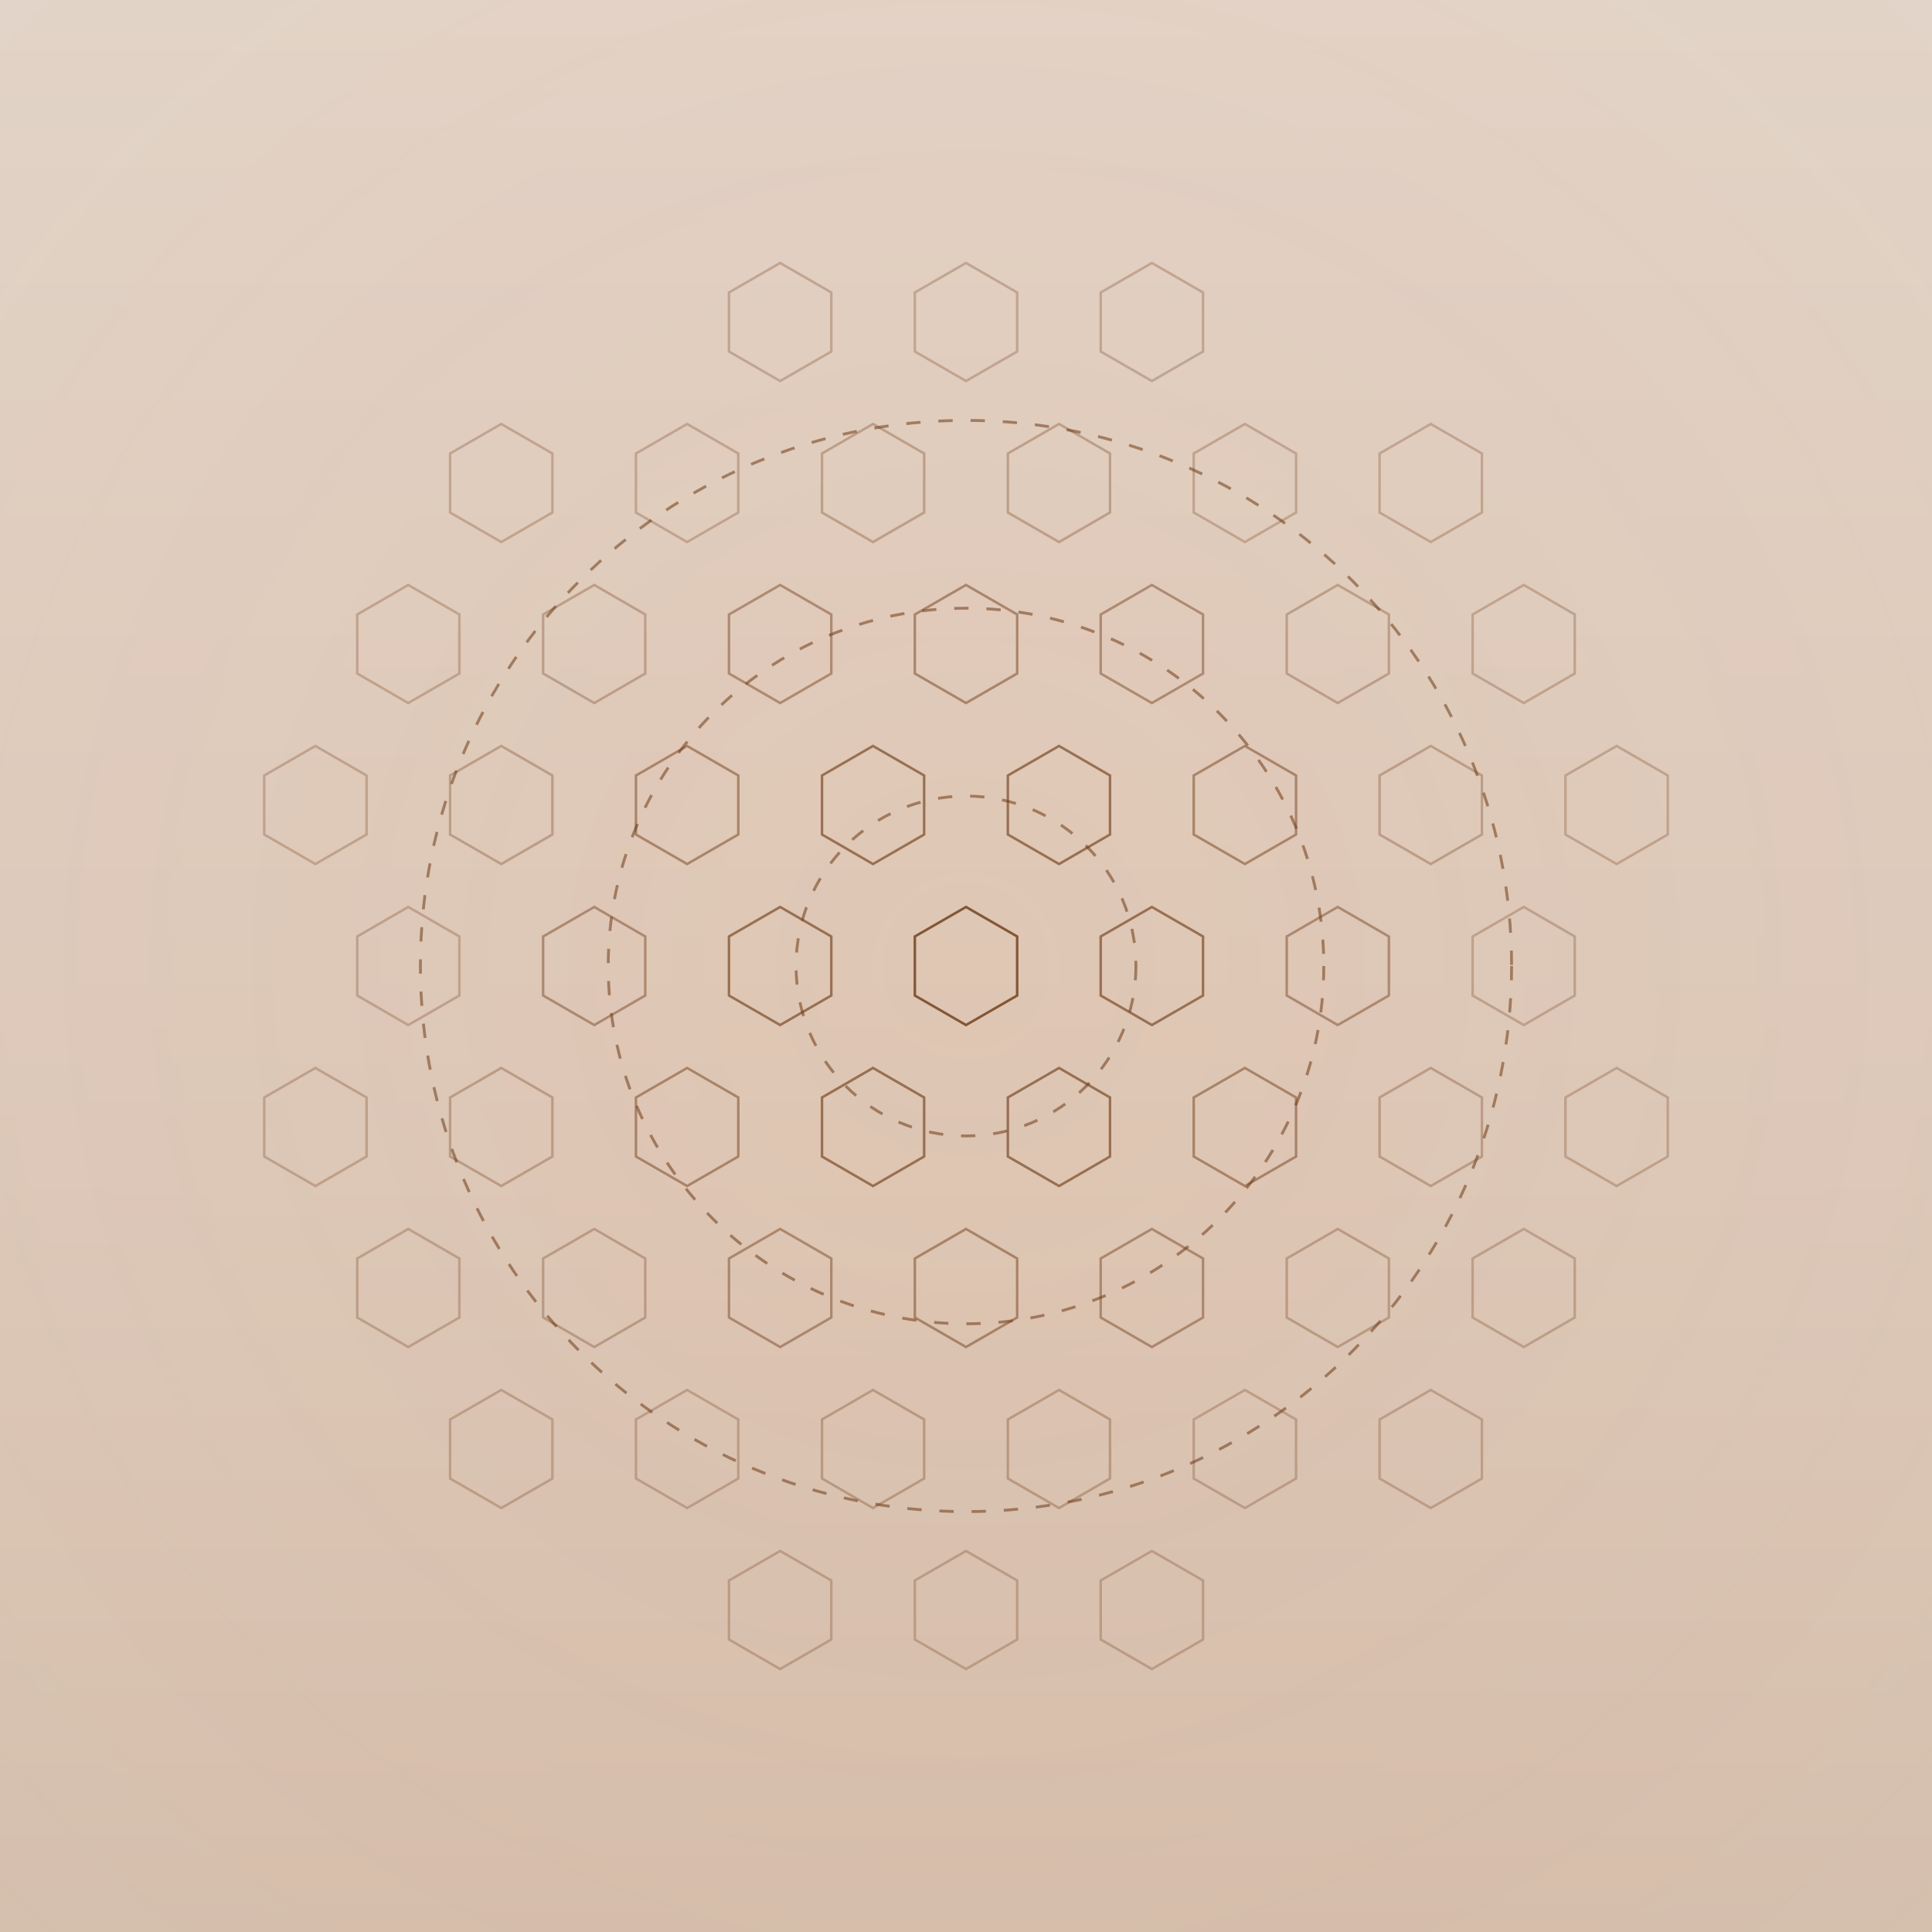
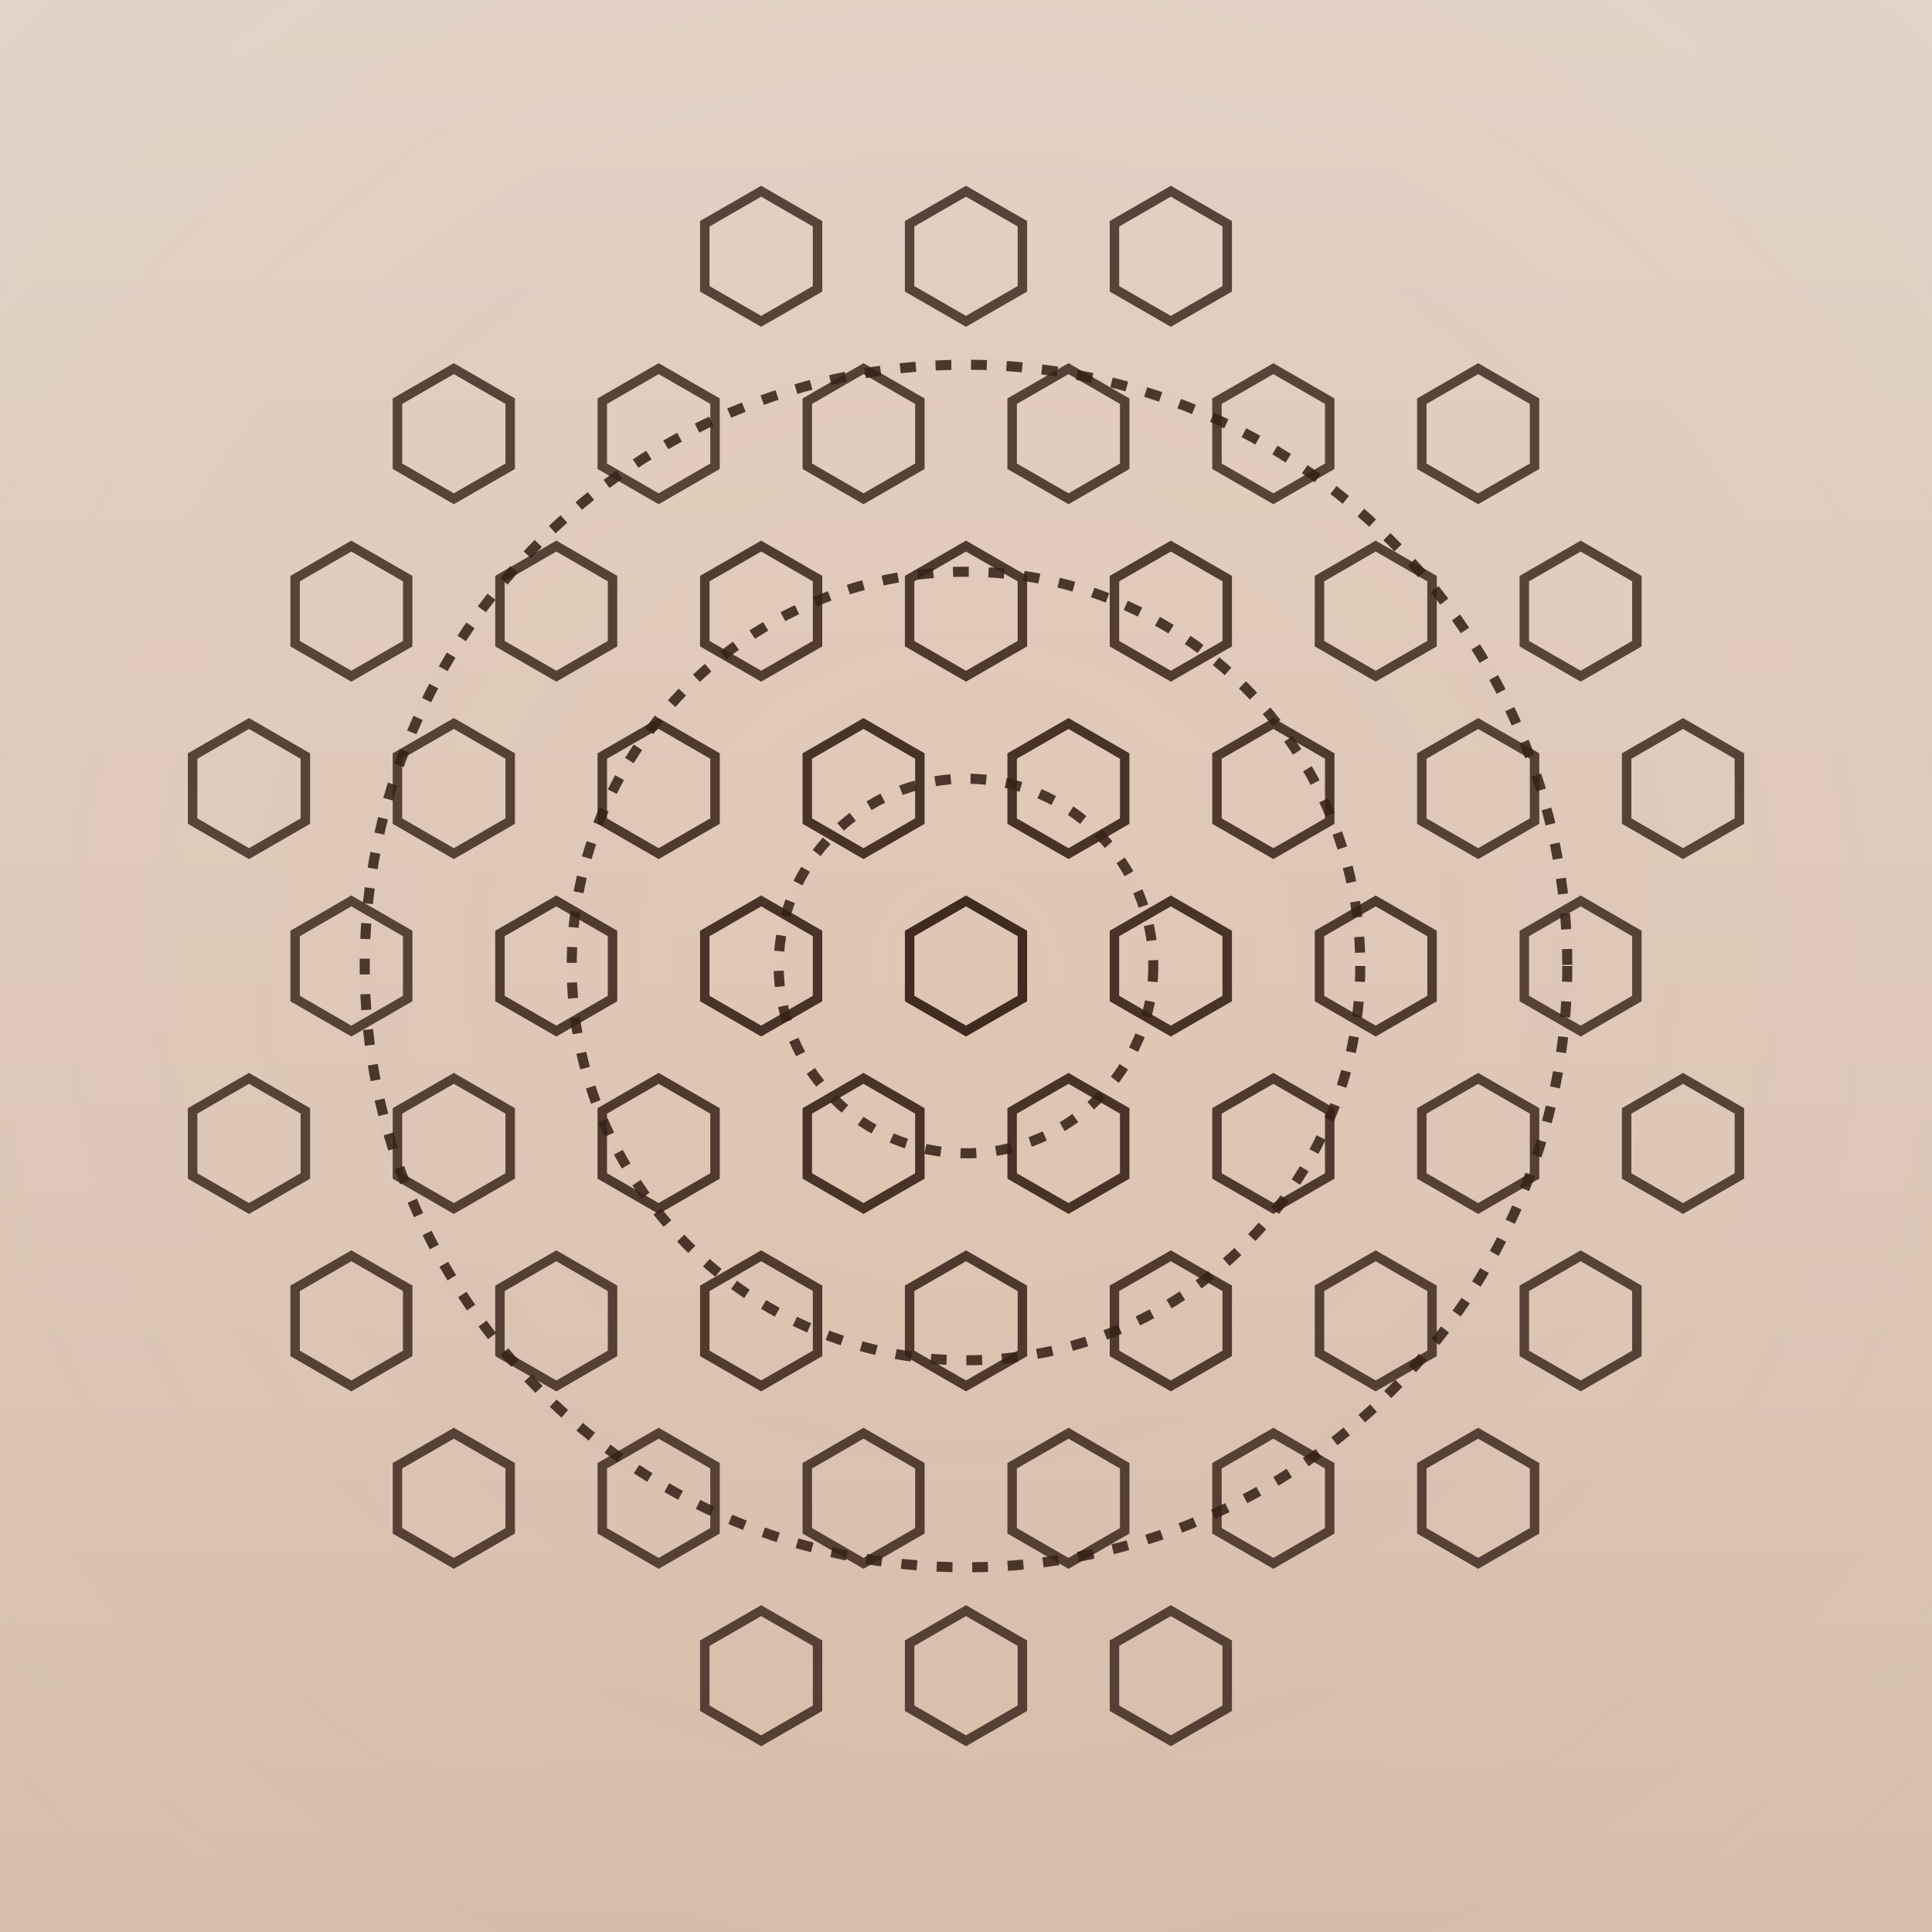
- <svg xmlns="http://www.w3.org/2000/svg" viewBox="260 650 1080 1080" width="100%" height="100%">
+ <svg xmlns="http://www.w3.org/2000/svg" viewBox="310 700 980 980" width="100%" height="100%">
  <defs>
    <linearGradient id="bg-elemental-asymmetries" x1="0%" y1="0%" x2="0%" y2="100%">
      <stop offset="0%" stop-color="#e2d4c9" />
      <stop offset="60%" stop-color="#dccabc" />
      <stop offset="100%" stop-color="#d5bfae" />
    </linearGradient>
    <radialGradient id="halo-elemental-asymmetries" cx="50%" cy="50%" r="75%">
      <stop offset="0%" stop-color="#f97316" stop-opacity="0.06" />
      <stop offset="55%" stop-color="#f97316" stop-opacity="0.03" />
      <stop offset="100%" stop-color="#f97316" stop-opacity="0.00" />
    </radialGradient>
  </defs>
-   <rect x="260" y="650" width="1080" height="1080" fill="url(#bg-elemental-asymmetries)" />
-   <rect x="260" y="650" width="1080" height="1080" fill="url(#halo-elemental-asymmetries)" />
+   <rect x="310" y="700" width="980" height="980" fill="url(#bg-elemental-asymmetries)" />
+   <rect x="310" y="700" width="980" height="980" fill="url(#halo-elemental-asymmetries)" />
  <g class="emblem-lattice" transform="translate(0, -210)">
-     <polygon points="724.7,1023.5 724.7,1056.5 696.1,1073.0 667.5,1056.5 667.5,1023.5 696.1,1007.0" stroke="#6e3a15" stroke-width="1.4" fill="none" opacity="0.28" />
-     <polygon points="828.6,1023.5 828.6,1056.5 800.0,1073.0 771.4,1056.5 771.4,1023.5 800.0,1007.0" stroke="#6e3a15" stroke-width="1.4" fill="none" opacity="0.28" />
-     <polygon points="932.5,1023.5 932.5,1056.5 903.9,1073.0 875.3,1056.5 875.3,1023.5 903.9,1007.0" stroke="#6e3a15" stroke-width="1.4" fill="none" opacity="0.28" />
-     <polygon points="568.8,1113.5 568.8,1146.5 540.2,1163.0 511.6,1146.5 511.6,1113.5 540.2,1097.0" stroke="#6e3a15" stroke-width="1.4" fill="none" opacity="0.28" />
-     <polygon points="672.7,1113.5 672.7,1146.5 644.1,1163.0 615.5,1146.5 615.5,1113.5 644.1,1097.0" stroke="#6e3a15" stroke-width="1.4" fill="none" opacity="0.28" />
-     <polygon points="776.6,1113.5 776.6,1146.5 748.0,1163.0 719.5,1146.5 719.5,1113.5 748.0,1097.0" stroke="#6e3a15" stroke-width="1.4" fill="none" opacity="0.31" />
-     <polygon points="880.5,1113.5 880.5,1146.5 852.0,1163.0 823.4,1146.5 823.4,1113.5 852.0,1097.0" stroke="#6e3a15" stroke-width="1.4" fill="none" opacity="0.31" />
-     <polygon points="984.5,1113.5 984.5,1146.5 955.9,1163.0 927.3,1146.5 927.3,1113.5 955.9,1097.0" stroke="#6e3a15" stroke-width="1.4" fill="none" opacity="0.28" />
-     <polygon points="1088.4,1113.5 1088.4,1146.5 1059.8,1163.0 1031.2,1146.5 1031.2,1113.5 1059.8,1097.0" stroke="#6e3a15" stroke-width="1.4" fill="none" opacity="0.28" />
-     <polygon points="516.8,1203.5 516.8,1236.5 488.2,1253.0 459.7,1236.5 459.7,1203.5 488.2,1187.0" stroke="#6e3a15" stroke-width="1.4" fill="none" opacity="0.28" />
-     <polygon points="620.7,1203.5 620.7,1236.5 592.2,1253.0 563.6,1236.5 563.6,1203.5 592.2,1187.0" stroke="#6e3a15" stroke-width="1.4" fill="none" opacity="0.31" />
-     <polygon points="724.7,1203.5 724.7,1236.5 696.1,1253.0 667.5,1236.5 667.5,1203.5 696.1,1187.0" stroke="#6e3a15" stroke-width="1.4" fill="none" opacity="0.44" />
-     <polygon points="828.6,1203.5 828.6,1236.5 800.0,1253.0 771.4,1236.5 771.4,1203.5 800.0,1187.0" stroke="#6e3a15" stroke-width="1.4" fill="none" opacity="0.48" />
-     <polygon points="932.5,1203.5 932.5,1236.5 903.9,1253.0 875.3,1236.5 875.3,1203.5 903.9,1187.0" stroke="#6e3a15" stroke-width="1.4" fill="none" opacity="0.44" />
-     <polygon points="1036.4,1203.5 1036.4,1236.5 1007.8,1253.0 979.3,1236.5 979.3,1203.5 1007.8,1187.0" stroke="#6e3a15" stroke-width="1.4" fill="none" opacity="0.31" />
-     <polygon points="1140.3,1203.5 1140.3,1236.5 1111.8,1253.0 1083.2,1236.5 1083.2,1203.5 1111.8,1187.0" stroke="#6e3a15" stroke-width="1.4" fill="none" opacity="0.28" />
-     <polygon points="464.9,1293.5 464.9,1326.5 436.3,1343.0 407.7,1326.5 407.7,1293.5 436.3,1277.0" stroke="#6e3a15" stroke-width="1.4" fill="none" opacity="0.28" />
-     <polygon points="568.8,1293.5 568.8,1326.5 540.2,1343.0 511.6,1326.5 511.6,1293.5 540.2,1277.0" stroke="#6e3a15" stroke-width="1.4" fill="none" opacity="0.31" />
-     <polygon points="672.7,1293.5 672.7,1326.5 644.1,1343.0 615.5,1326.5 615.5,1293.5 644.1,1277.0" stroke="#6e3a15" stroke-width="1.4" fill="none" opacity="0.48" />
-     <polygon points="776.6,1293.5 776.6,1326.5 748.0,1343.0 719.5,1326.5 719.5,1293.5 748.0,1277.0" stroke="#6e3a15" stroke-width="1.4" fill="none" opacity="0.62" />
-     <polygon points="880.5,1293.5 880.5,1326.5 852.0,1343.0 823.4,1326.5 823.4,1293.5 852.0,1277.0" stroke="#6e3a15" stroke-width="1.4" fill="none" opacity="0.62" />
-     <polygon points="984.5,1293.5 984.5,1326.5 955.9,1343.0 927.3,1326.5 927.3,1293.5 955.9,1277.0" stroke="#6e3a15" stroke-width="1.4" fill="none" opacity="0.48" />
-     <polygon points="1088.4,1293.5 1088.4,1326.5 1059.8,1343.0 1031.2,1326.5 1031.2,1293.5 1059.8,1277.0" stroke="#6e3a15" stroke-width="1.4" fill="none" opacity="0.31" />
-     <polygon points="1192.3,1293.5 1192.3,1326.5 1163.7,1343.0 1135.1,1326.5 1135.1,1293.5 1163.7,1277.0" stroke="#6e3a15" stroke-width="1.4" fill="none" opacity="0.28" />
-     <polygon points="516.8,1383.5 516.8,1416.5 488.2,1433.0 459.7,1416.5 459.7,1383.5 488.2,1367.0" stroke="#6e3a15" stroke-width="1.4" fill="none" opacity="0.28" />
-     <polygon points="620.7,1383.5 620.7,1416.5 592.2,1433.0 563.6,1416.5 563.6,1383.5 592.2,1367.0" stroke="#6e3a15" stroke-width="1.4" fill="none" opacity="0.44" />
-     <polygon points="724.7,1383.5 724.7,1416.5 696.1,1433.0 667.5,1416.5 667.5,1383.5 696.1,1367.0" stroke="#6e3a15" stroke-width="1.4" fill="none" opacity="0.62" />
-     <polygon points="828.6,1383.5 828.6,1416.5 800.0,1433.0 771.4,1416.5 771.4,1383.5 800.0,1367.0" stroke="#6e3a15" stroke-width="1.4" fill="none" opacity="0.80" />
-     <polygon points="932.5,1383.5 932.5,1416.5 903.9,1433.0 875.3,1416.5 875.3,1383.5 903.9,1367.0" stroke="#6e3a15" stroke-width="1.4" fill="none" opacity="0.62" />
-     <polygon points="1036.4,1383.5 1036.4,1416.5 1007.8,1433.0 979.3,1416.5 979.3,1383.5 1007.8,1367.0" stroke="#6e3a15" stroke-width="1.4" fill="none" opacity="0.44" />
-     <polygon points="1140.3,1383.5 1140.3,1416.5 1111.8,1433.0 1083.2,1416.5 1083.2,1383.5 1111.8,1367.0" stroke="#6e3a15" stroke-width="1.4" fill="none" opacity="0.28" />
-     <polygon points="464.9,1473.5 464.9,1506.5 436.3,1523.0 407.7,1506.5 407.7,1473.5 436.3,1457.0" stroke="#6e3a15" stroke-width="1.4" fill="none" opacity="0.28" />
-     <polygon points="568.8,1473.5 568.8,1506.5 540.2,1523.0 511.6,1506.5 511.6,1473.5 540.2,1457.0" stroke="#6e3a15" stroke-width="1.4" fill="none" opacity="0.31" />
-     <polygon points="672.7,1473.5 672.7,1506.5 644.1,1523.0 615.5,1506.5 615.5,1473.5 644.1,1457.0" stroke="#6e3a15" stroke-width="1.4" fill="none" opacity="0.48" />
-     <polygon points="776.6,1473.5 776.6,1506.5 748.0,1523.0 719.5,1506.5 719.5,1473.5 748.0,1457.0" stroke="#6e3a15" stroke-width="1.4" fill="none" opacity="0.62" />
-     <polygon points="880.5,1473.5 880.5,1506.5 852.0,1523.0 823.4,1506.5 823.4,1473.5 852.0,1457.0" stroke="#6e3a15" stroke-width="1.4" fill="none" opacity="0.62" />
-     <polygon points="984.5,1473.5 984.5,1506.5 955.9,1523.0 927.3,1506.5 927.3,1473.5 955.9,1457.0" stroke="#6e3a15" stroke-width="1.4" fill="none" opacity="0.48" />
-     <polygon points="1088.4,1473.5 1088.4,1506.5 1059.8,1523.0 1031.2,1506.5 1031.2,1473.5 1059.8,1457.0" stroke="#6e3a15" stroke-width="1.4" fill="none" opacity="0.31" />
-     <polygon points="1192.3,1473.5 1192.3,1506.5 1163.7,1523.0 1135.1,1506.5 1135.1,1473.5 1163.7,1457.0" stroke="#6e3a15" stroke-width="1.4" fill="none" opacity="0.28" />
-     <polygon points="516.8,1563.5 516.8,1596.5 488.2,1613.0 459.7,1596.5 459.7,1563.5 488.2,1547.0" stroke="#6e3a15" stroke-width="1.4" fill="none" opacity="0.28" />
-     <polygon points="620.7,1563.5 620.7,1596.5 592.2,1613.0 563.6,1596.5 563.6,1563.5 592.2,1547.0" stroke="#6e3a15" stroke-width="1.4" fill="none" opacity="0.31" />
-     <polygon points="724.7,1563.5 724.7,1596.5 696.1,1613.0 667.5,1596.5 667.5,1563.5 696.1,1547.0" stroke="#6e3a15" stroke-width="1.4" fill="none" opacity="0.44" />
-     <polygon points="828.6,1563.5 828.6,1596.5 800.0,1613.0 771.4,1596.5 771.4,1563.5 800.0,1547.0" stroke="#6e3a15" stroke-width="1.4" fill="none" opacity="0.48" />
-     <polygon points="932.5,1563.5 932.5,1596.5 903.9,1613.0 875.3,1596.5 875.3,1563.5 903.9,1547.0" stroke="#6e3a15" stroke-width="1.4" fill="none" opacity="0.44" />
-     <polygon points="1036.4,1563.5 1036.4,1596.5 1007.8,1613.0 979.3,1596.5 979.3,1563.5 1007.8,1547.0" stroke="#6e3a15" stroke-width="1.4" fill="none" opacity="0.31" />
-     <polygon points="1140.3,1563.5 1140.3,1596.5 1111.8,1613.0 1083.2,1596.5 1083.2,1563.5 1111.8,1547.0" stroke="#6e3a15" stroke-width="1.4" fill="none" opacity="0.28" />
-     <polygon points="568.8,1653.5 568.8,1686.5 540.2,1703.0 511.6,1686.5 511.6,1653.5 540.2,1637.0" stroke="#6e3a15" stroke-width="1.4" fill="none" opacity="0.28" />
-     <polygon points="672.7,1653.5 672.7,1686.5 644.1,1703.0 615.5,1686.5 615.5,1653.5 644.1,1637.0" stroke="#6e3a15" stroke-width="1.4" fill="none" opacity="0.28" />
-     <polygon points="776.6,1653.5 776.6,1686.5 748.0,1703.0 719.5,1686.5 719.5,1653.5 748.0,1637.0" stroke="#6e3a15" stroke-width="1.4" fill="none" opacity="0.31" />
-     <polygon points="880.5,1653.5 880.5,1686.5 852.0,1703.0 823.4,1686.5 823.4,1653.5 852.0,1637.0" stroke="#6e3a15" stroke-width="1.4" fill="none" opacity="0.31" />
-     <polygon points="984.5,1653.5 984.5,1686.5 955.9,1703.0 927.3,1686.5 927.3,1653.5 955.9,1637.0" stroke="#6e3a15" stroke-width="1.4" fill="none" opacity="0.28" />
-     <polygon points="1088.4,1653.5 1088.4,1686.5 1059.8,1703.0 1031.2,1686.5 1031.2,1653.5 1059.8,1637.0" stroke="#6e3a15" stroke-width="1.4" fill="none" opacity="0.28" />
-     <polygon points="724.7,1743.5 724.7,1776.5 696.1,1793.0 667.5,1776.5 667.5,1743.5 696.1,1727.0" stroke="#6e3a15" stroke-width="1.4" fill="none" opacity="0.28" />
-     <polygon points="828.6,1743.5 828.6,1776.5 800.0,1793.0 771.4,1776.5 771.4,1743.5 800.0,1727.0" stroke="#6e3a15" stroke-width="1.4" fill="none" opacity="0.28" />
-     <polygon points="932.5,1743.5 932.5,1776.5 903.9,1793.0 875.3,1776.5 875.3,1743.5 903.9,1727.0" stroke="#6e3a15" stroke-width="1.4" fill="none" opacity="0.28" />
-     <circle cx="800" cy="1400" r="95" stroke="#6e3a15" stroke-width="1.6" stroke-dasharray="8,10" fill="none" opacity="0.55" />
-     <circle cx="800" cy="1400" r="200" stroke="#6e3a15" stroke-width="1.6" stroke-dasharray="8,10" fill="none" opacity="0.55" />
-     <circle cx="800" cy="1400" r="305" stroke="#6e3a15" stroke-width="1.6" stroke-dasharray="8,10" fill="none" opacity="0.55" />
+     <polygon points="724.7,1023.5 724.7,1056.5 696.1,1073.0 667.5,1056.5 667.5,1023.5 696.1,1007.0" stroke="#352116" stroke-width="4.8" fill="none" opacity="0.80" />
+     <polygon points="828.6,1023.5 828.6,1056.5 800.0,1073.0 771.4,1056.5 771.4,1023.5 800.0,1007.0" stroke="#352116" stroke-width="4.8" fill="none" opacity="0.80" />
+     <polygon points="932.5,1023.5 932.5,1056.5 903.9,1073.0 875.3,1056.5 875.3,1023.5 903.9,1007.0" stroke="#352116" stroke-width="4.8" fill="none" opacity="0.80" />
+     <polygon points="568.8,1113.5 568.8,1146.5 540.2,1163.0 511.6,1146.5 511.6,1113.5 540.2,1097.0" stroke="#352116" stroke-width="4.8" fill="none" opacity="0.80" />
+     <polygon points="672.7,1113.5 672.7,1146.5 644.1,1163.0 615.5,1146.5 615.5,1113.5 644.1,1097.0" stroke="#352116" stroke-width="4.8" fill="none" opacity="0.80" />
+     <polygon points="776.6,1113.5 776.6,1146.5 748.0,1163.0 719.5,1146.5 719.5,1113.5 748.0,1097.0" stroke="#352116" stroke-width="4.8" fill="none" opacity="0.81" />
+     <polygon points="880.5,1113.5 880.5,1146.5 852.0,1163.0 823.4,1146.5 823.4,1113.5 852.0,1097.0" stroke="#352116" stroke-width="4.8" fill="none" opacity="0.81" />
+     <polygon points="984.5,1113.5 984.5,1146.5 955.9,1163.0 927.3,1146.5 927.3,1113.5 955.9,1097.0" stroke="#352116" stroke-width="4.8" fill="none" opacity="0.80" />
+     <polygon points="1088.4,1113.5 1088.4,1146.5 1059.8,1163.0 1031.2,1146.5 1031.2,1113.5 1059.8,1097.0" stroke="#352116" stroke-width="4.8" fill="none" opacity="0.80" />
+     <polygon points="516.8,1203.5 516.8,1236.5 488.2,1253.0 459.7,1236.5 459.7,1203.5 488.2,1187.0" stroke="#352116" stroke-width="4.8" fill="none" opacity="0.80" />
+     <polygon points="620.7,1203.5 620.7,1236.5 592.2,1253.0 563.6,1236.5 563.6,1203.5 592.2,1187.0" stroke="#352116" stroke-width="4.8" fill="none" opacity="0.81" />
+     <polygon points="724.7,1203.5 724.7,1236.5 696.1,1253.0 667.5,1236.5 667.5,1203.5 696.1,1187.0" stroke="#352116" stroke-width="4.8" fill="none" opacity="0.84" />
+     <polygon points="828.6,1203.5 828.6,1236.5 800.0,1253.0 771.4,1236.5 771.4,1203.5 800.0,1187.0" stroke="#352116" stroke-width="4.8" fill="none" opacity="0.85" />
+     <polygon points="932.5,1203.5 932.5,1236.5 903.9,1253.0 875.3,1236.5 875.3,1203.5 903.9,1187.0" stroke="#352116" stroke-width="4.8" fill="none" opacity="0.84" />
+     <polygon points="1036.4,1203.5 1036.4,1236.5 1007.8,1253.0 979.3,1236.5 979.3,1203.5 1007.8,1187.0" stroke="#352116" stroke-width="4.8" fill="none" opacity="0.81" />
+     <polygon points="1140.3,1203.5 1140.3,1236.5 1111.8,1253.0 1083.2,1236.5 1083.2,1203.5 1111.8,1187.0" stroke="#352116" stroke-width="4.8" fill="none" opacity="0.80" />
+     <polygon points="464.9,1293.5 464.9,1326.5 436.3,1343.0 407.7,1326.5 407.7,1293.5 436.3,1277.0" stroke="#352116" stroke-width="4.8" fill="none" opacity="0.80" />
+     <polygon points="568.8,1293.5 568.8,1326.5 540.2,1343.0 511.6,1326.5 511.6,1293.5 540.2,1277.0" stroke="#352116" stroke-width="4.8" fill="none" opacity="0.81" />
+     <polygon points="672.7,1293.5 672.7,1326.5 644.1,1343.0 615.5,1326.5 615.5,1293.5 644.1,1277.0" stroke="#352116" stroke-width="4.8" fill="none" opacity="0.85" />
+     <polygon points="776.6,1293.5 776.6,1326.5 748.0,1343.0 719.5,1326.5 719.5,1293.5 748.0,1277.0" stroke="#352116" stroke-width="4.8" fill="none" opacity="0.89" />
+     <polygon points="880.5,1293.5 880.5,1326.5 852.0,1343.0 823.4,1326.5 823.4,1293.5 852.0,1277.0" stroke="#352116" stroke-width="4.8" fill="none" opacity="0.89" />
+     <polygon points="984.5,1293.5 984.5,1326.5 955.9,1343.0 927.3,1326.5 927.3,1293.5 955.9,1277.0" stroke="#352116" stroke-width="4.8" fill="none" opacity="0.85" />
+     <polygon points="1088.4,1293.5 1088.4,1326.5 1059.8,1343.0 1031.2,1326.5 1031.2,1293.5 1059.8,1277.0" stroke="#352116" stroke-width="4.8" fill="none" opacity="0.81" />
+     <polygon points="1192.3,1293.5 1192.3,1326.5 1163.7,1343.0 1135.1,1326.5 1135.1,1293.5 1163.7,1277.0" stroke="#352116" stroke-width="4.8" fill="none" opacity="0.80" />
+     <polygon points="516.8,1383.5 516.8,1416.5 488.2,1433.0 459.7,1416.5 459.7,1383.5 488.2,1367.0" stroke="#352116" stroke-width="4.8" fill="none" opacity="0.80" />
+     <polygon points="620.7,1383.5 620.7,1416.5 592.2,1433.0 563.6,1416.5 563.6,1383.5 592.2,1367.0" stroke="#352116" stroke-width="4.8" fill="none" opacity="0.84" />
+     <polygon points="724.7,1383.5 724.7,1416.5 696.1,1433.0 667.5,1416.5 667.5,1383.5 696.1,1367.0" stroke="#352116" stroke-width="4.8" fill="none" opacity="0.89" />
+     <polygon points="828.6,1383.5 828.6,1416.5 800.0,1433.0 771.4,1416.5 771.4,1383.5 800.0,1367.0" stroke="#352116" stroke-width="4.8" fill="none" opacity="0.94" />
+     <polygon points="932.5,1383.5 932.5,1416.5 903.9,1433.0 875.3,1416.5 875.3,1383.5 903.9,1367.0" stroke="#352116" stroke-width="4.8" fill="none" opacity="0.89" />
+     <polygon points="1036.4,1383.5 1036.4,1416.5 1007.8,1433.0 979.3,1416.5 979.3,1383.5 1007.8,1367.0" stroke="#352116" stroke-width="4.8" fill="none" opacity="0.84" />
+     <polygon points="1140.3,1383.5 1140.3,1416.5 1111.8,1433.0 1083.2,1416.5 1083.2,1383.5 1111.8,1367.0" stroke="#352116" stroke-width="4.8" fill="none" opacity="0.80" />
+     <polygon points="464.9,1473.5 464.9,1506.5 436.3,1523.0 407.7,1506.5 407.7,1473.5 436.3,1457.0" stroke="#352116" stroke-width="4.8" fill="none" opacity="0.80" />
+     <polygon points="568.8,1473.5 568.8,1506.5 540.2,1523.0 511.6,1506.5 511.6,1473.5 540.2,1457.0" stroke="#352116" stroke-width="4.8" fill="none" opacity="0.81" />
+     <polygon points="672.7,1473.5 672.7,1506.5 644.1,1523.0 615.5,1506.5 615.5,1473.5 644.1,1457.0" stroke="#352116" stroke-width="4.8" fill="none" opacity="0.85" />
+     <polygon points="776.6,1473.5 776.6,1506.5 748.0,1523.0 719.5,1506.5 719.5,1473.5 748.0,1457.0" stroke="#352116" stroke-width="4.8" fill="none" opacity="0.89" />
+     <polygon points="880.5,1473.5 880.5,1506.5 852.0,1523.0 823.4,1506.5 823.4,1473.5 852.0,1457.0" stroke="#352116" stroke-width="4.8" fill="none" opacity="0.89" />
+     <polygon points="984.5,1473.5 984.5,1506.5 955.9,1523.0 927.3,1506.5 927.3,1473.5 955.9,1457.0" stroke="#352116" stroke-width="4.8" fill="none" opacity="0.85" />
+     <polygon points="1088.4,1473.5 1088.4,1506.5 1059.8,1523.0 1031.2,1506.5 1031.2,1473.5 1059.8,1457.0" stroke="#352116" stroke-width="4.8" fill="none" opacity="0.81" />
+     <polygon points="1192.3,1473.5 1192.3,1506.5 1163.7,1523.0 1135.1,1506.5 1135.1,1473.5 1163.7,1457.0" stroke="#352116" stroke-width="4.8" fill="none" opacity="0.80" />
+     <polygon points="516.8,1563.5 516.8,1596.5 488.2,1613.0 459.7,1596.5 459.7,1563.5 488.2,1547.0" stroke="#352116" stroke-width="4.8" fill="none" opacity="0.80" />
+     <polygon points="620.7,1563.5 620.7,1596.5 592.2,1613.0 563.6,1596.5 563.6,1563.5 592.2,1547.0" stroke="#352116" stroke-width="4.8" fill="none" opacity="0.81" />
+     <polygon points="724.7,1563.5 724.7,1596.5 696.1,1613.0 667.5,1596.5 667.5,1563.5 696.1,1547.0" stroke="#352116" stroke-width="4.8" fill="none" opacity="0.84" />
+     <polygon points="828.6,1563.5 828.6,1596.5 800.0,1613.0 771.4,1596.5 771.4,1563.5 800.0,1547.0" stroke="#352116" stroke-width="4.8" fill="none" opacity="0.85" />
+     <polygon points="932.5,1563.5 932.5,1596.5 903.9,1613.0 875.3,1596.5 875.3,1563.5 903.9,1547.0" stroke="#352116" stroke-width="4.8" fill="none" opacity="0.84" />
+     <polygon points="1036.4,1563.5 1036.4,1596.5 1007.8,1613.0 979.3,1596.5 979.3,1563.5 1007.8,1547.0" stroke="#352116" stroke-width="4.8" fill="none" opacity="0.81" />
+     <polygon points="1140.3,1563.5 1140.3,1596.5 1111.8,1613.0 1083.2,1596.5 1083.2,1563.5 1111.8,1547.0" stroke="#352116" stroke-width="4.8" fill="none" opacity="0.80" />
+     <polygon points="568.8,1653.5 568.8,1686.5 540.2,1703.0 511.6,1686.5 511.6,1653.5 540.2,1637.0" stroke="#352116" stroke-width="4.8" fill="none" opacity="0.80" />
+     <polygon points="672.7,1653.5 672.7,1686.5 644.1,1703.0 615.5,1686.5 615.5,1653.5 644.1,1637.0" stroke="#352116" stroke-width="4.8" fill="none" opacity="0.80" />
+     <polygon points="776.6,1653.5 776.6,1686.5 748.0,1703.0 719.5,1686.5 719.5,1653.5 748.0,1637.0" stroke="#352116" stroke-width="4.8" fill="none" opacity="0.81" />
+     <polygon points="880.5,1653.5 880.5,1686.5 852.0,1703.0 823.4,1686.5 823.4,1653.5 852.0,1637.0" stroke="#352116" stroke-width="4.8" fill="none" opacity="0.81" />
+     <polygon points="984.5,1653.5 984.5,1686.5 955.9,1703.0 927.3,1686.5 927.3,1653.5 955.9,1637.0" stroke="#352116" stroke-width="4.8" fill="none" opacity="0.80" />
+     <polygon points="1088.4,1653.5 1088.4,1686.5 1059.8,1703.0 1031.2,1686.5 1031.2,1653.5 1059.8,1637.0" stroke="#352116" stroke-width="4.8" fill="none" opacity="0.80" />
+     <polygon points="724.7,1743.5 724.7,1776.5 696.1,1793.0 667.5,1776.5 667.5,1743.5 696.1,1727.0" stroke="#352116" stroke-width="4.8" fill="none" opacity="0.80" />
+     <polygon points="828.6,1743.5 828.6,1776.5 800.0,1793.0 771.4,1776.5 771.4,1743.5 800.0,1727.0" stroke="#352116" stroke-width="4.8" fill="none" opacity="0.80" />
+     <polygon points="932.5,1743.5 932.5,1776.5 903.9,1793.0 875.3,1776.5 875.3,1743.5 903.9,1727.0" stroke="#352116" stroke-width="4.8" fill="none" opacity="0.80" />
+     <circle cx="800" cy="1400" r="95" stroke="#352116" stroke-width="5.1" stroke-dasharray="8,10" fill="none" opacity="0.87" />
+     <circle cx="800" cy="1400" r="200" stroke="#352116" stroke-width="5.1" stroke-dasharray="8,10" fill="none" opacity="0.87" />
+     <circle cx="800" cy="1400" r="305" stroke="#352116" stroke-width="5.1" stroke-dasharray="8,10" fill="none" opacity="0.87" />
  </g>
</svg>
